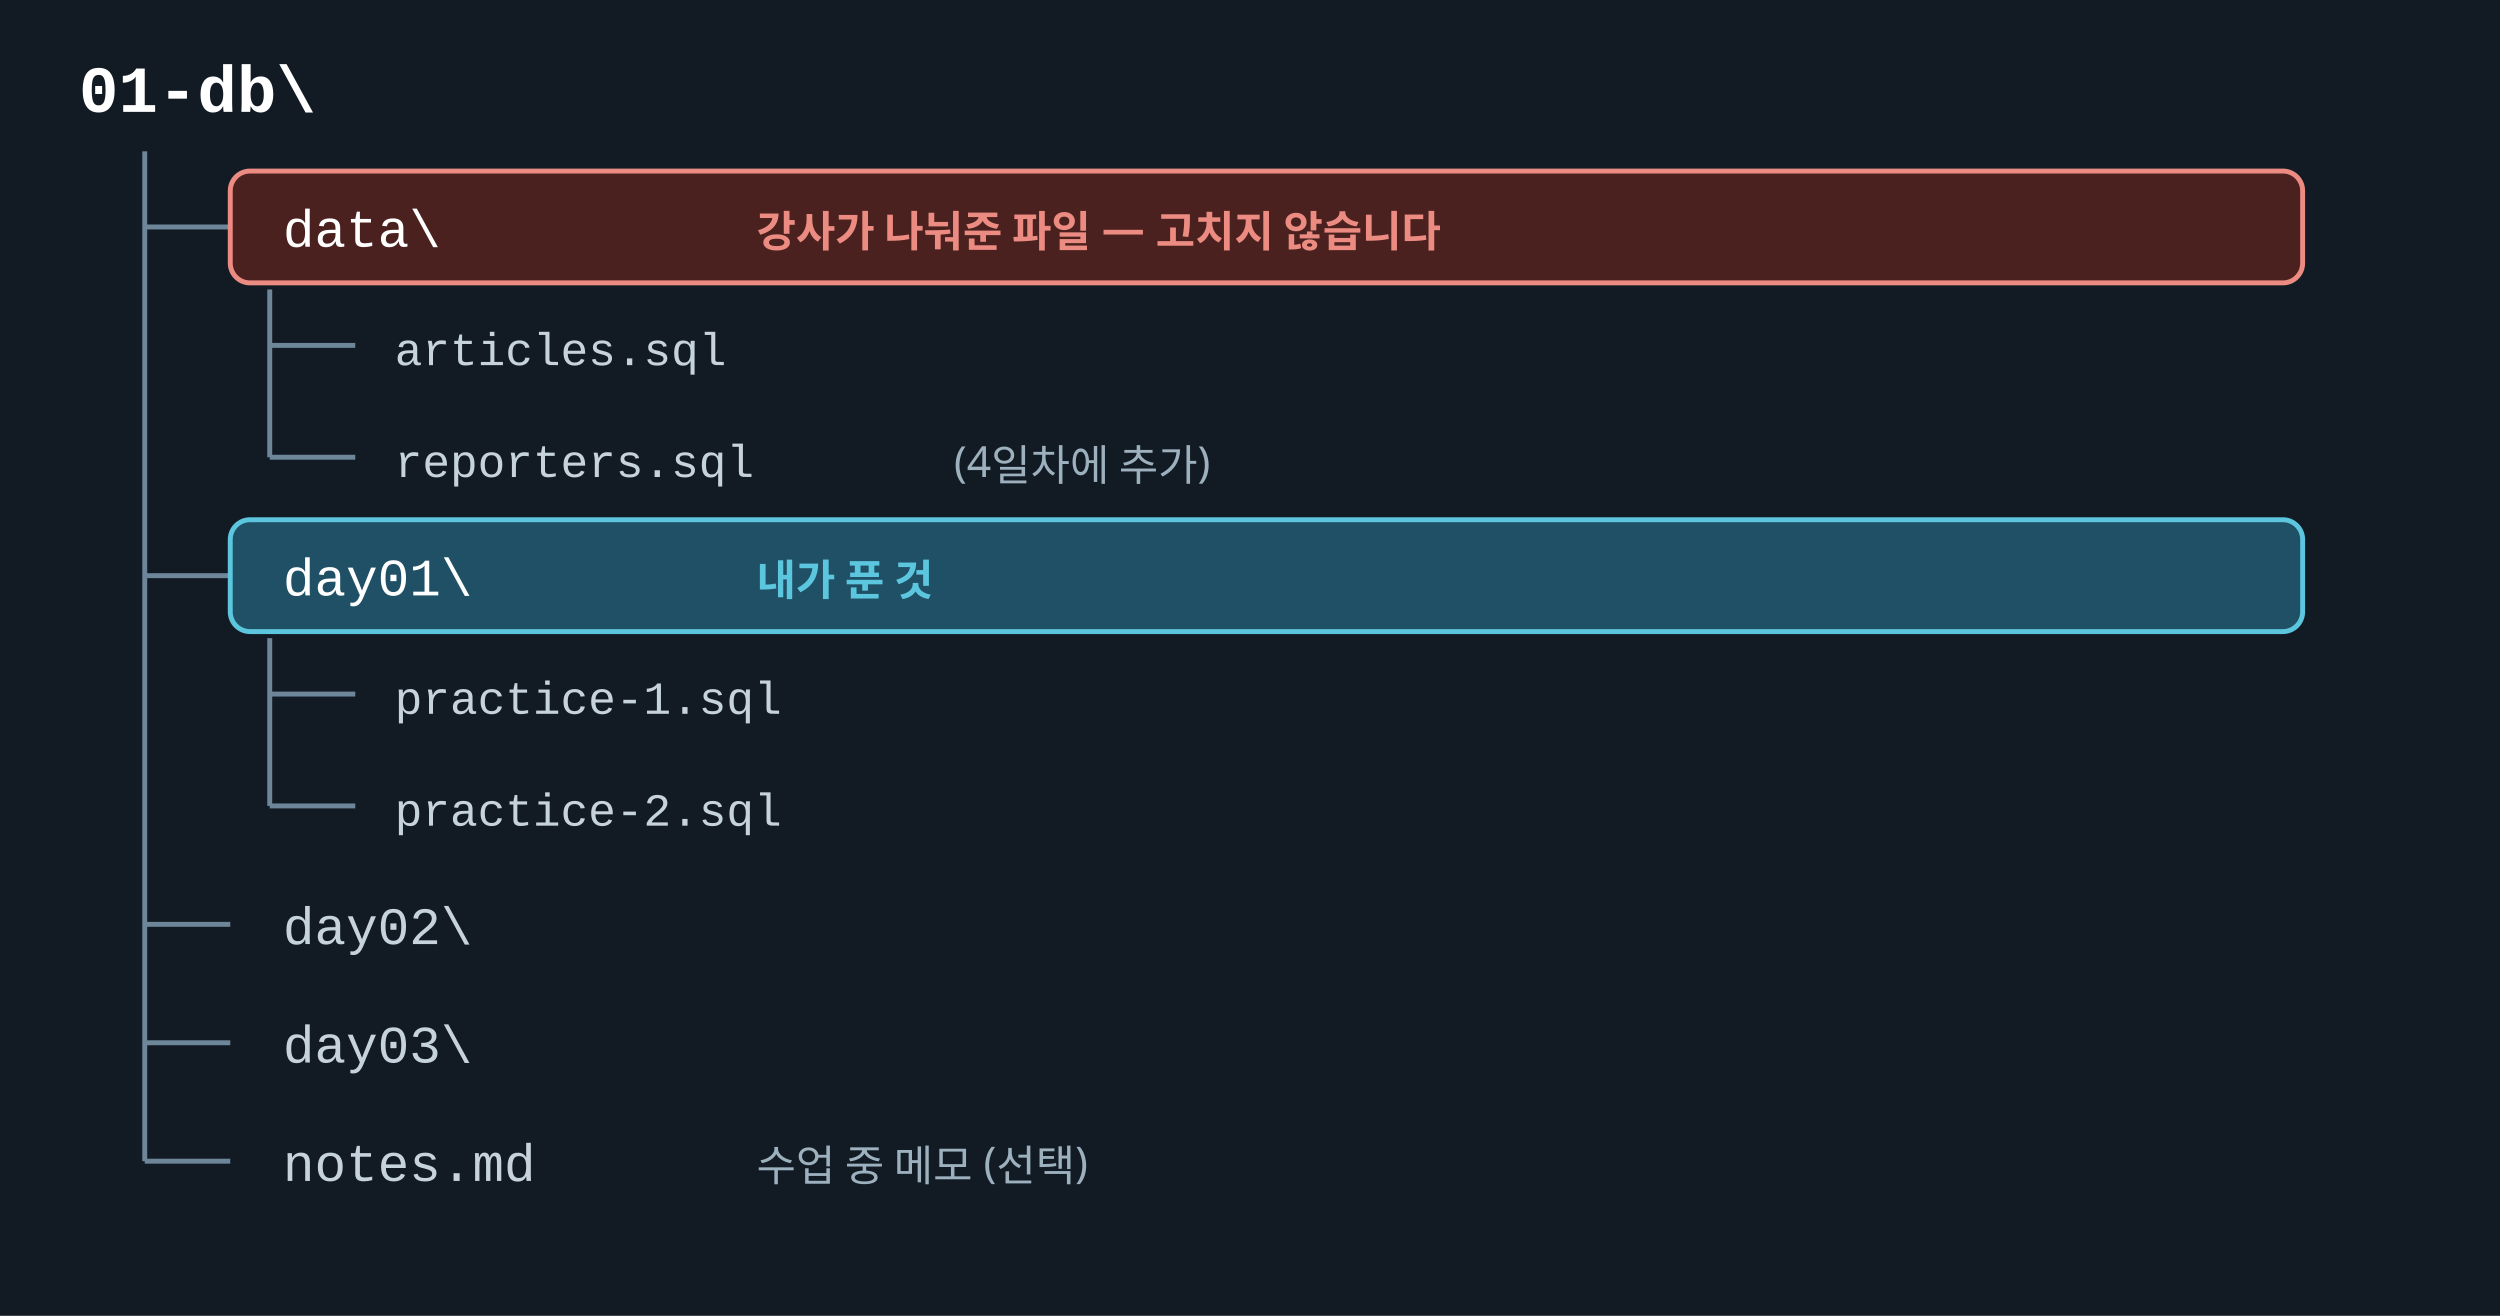
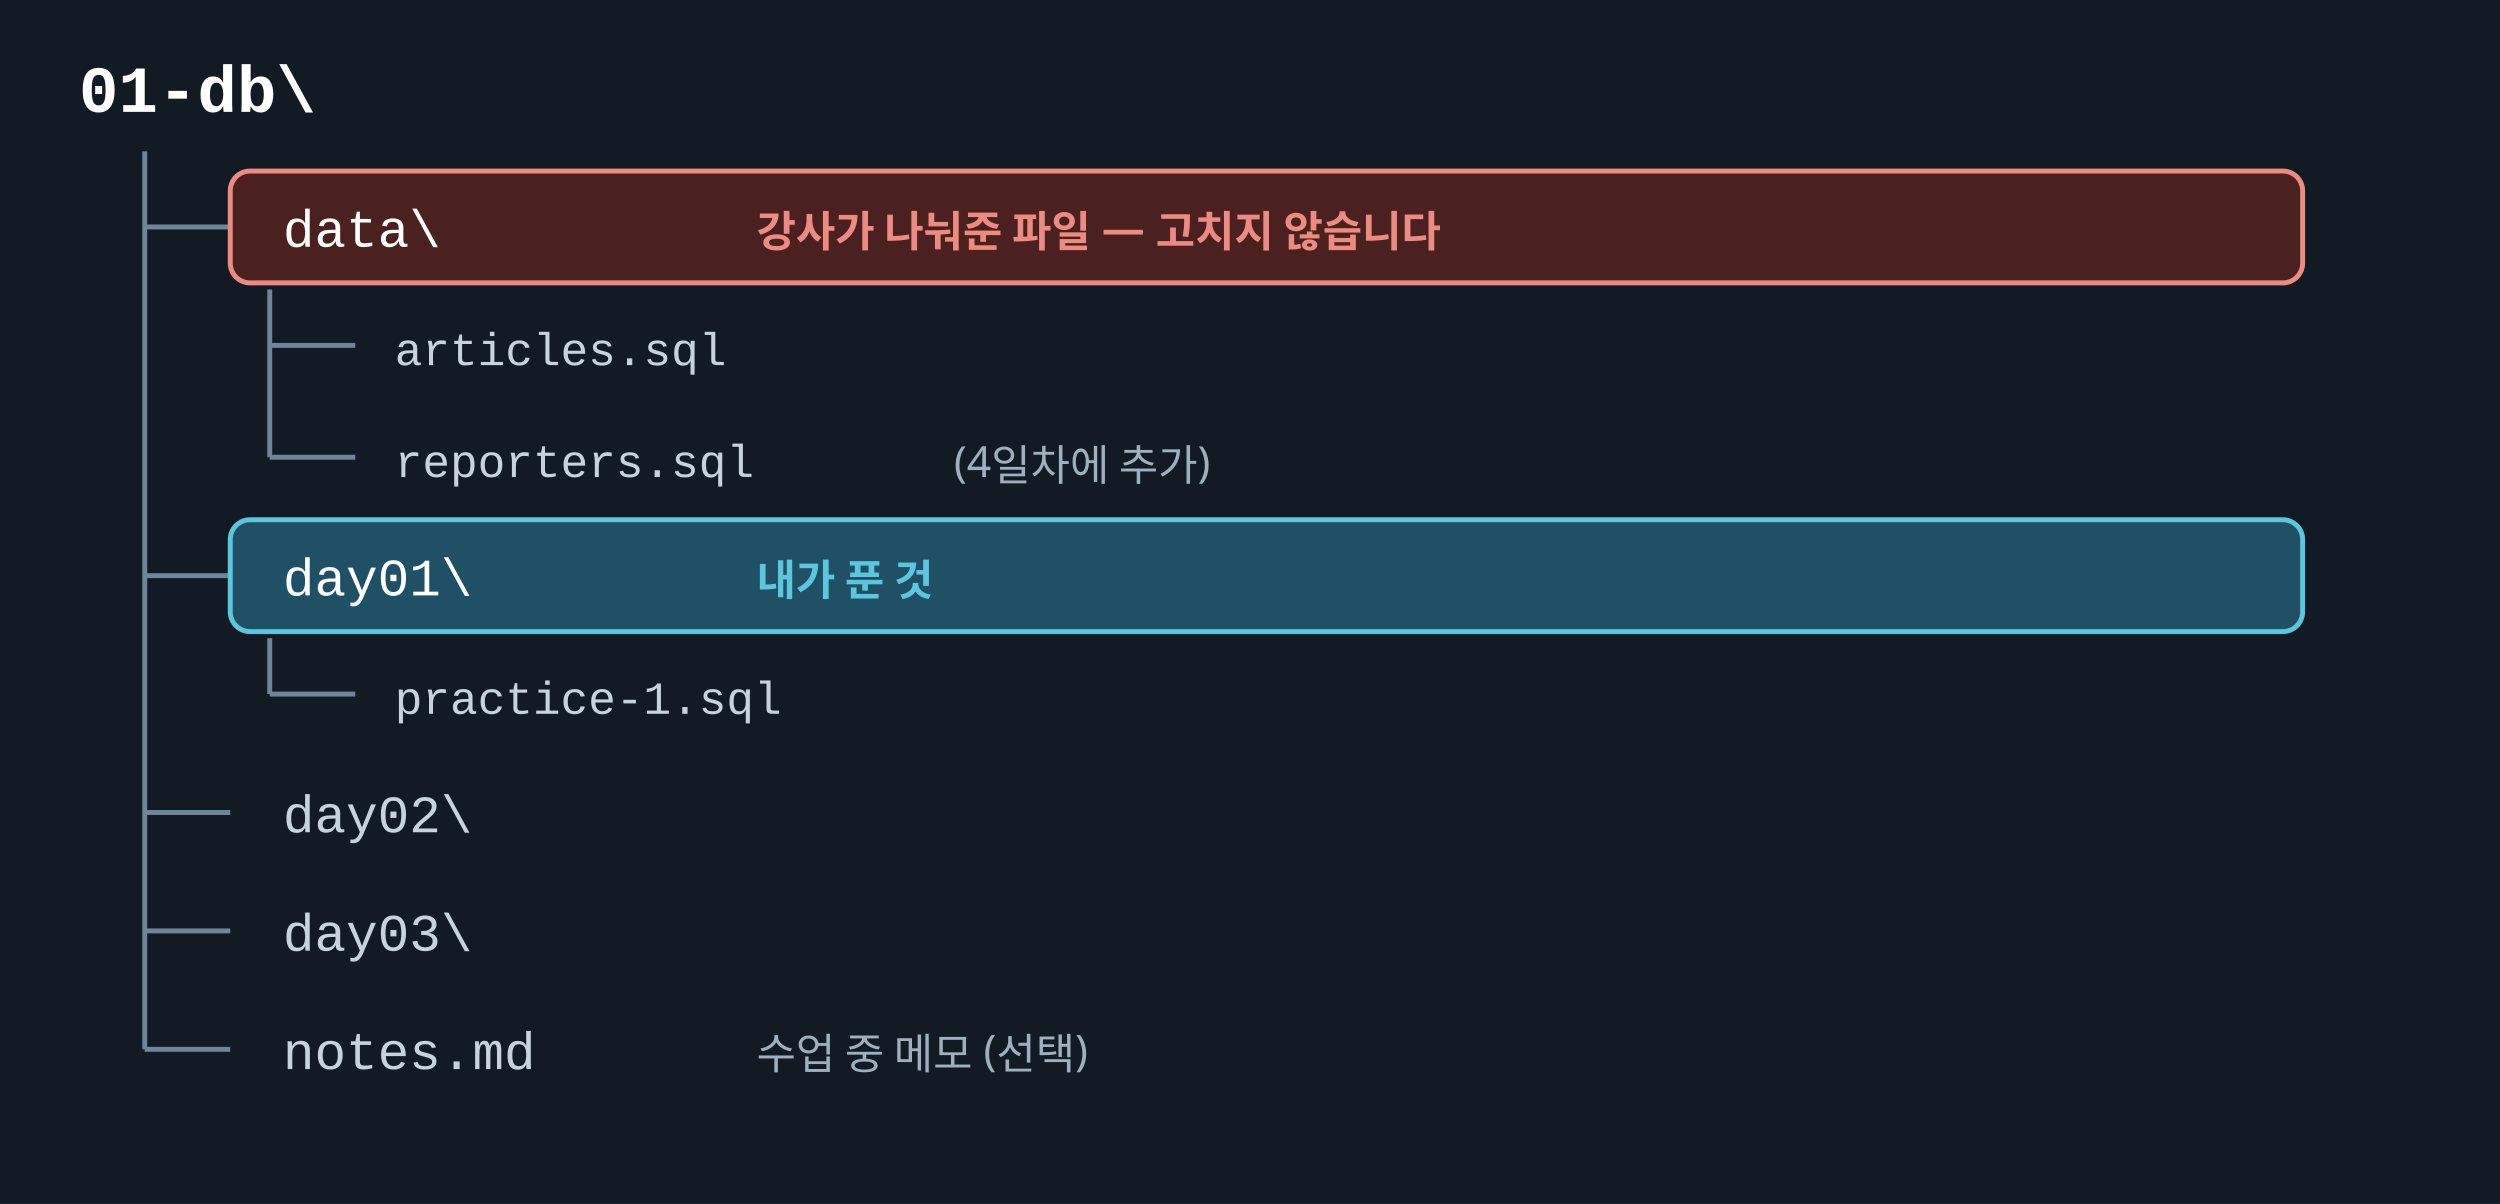
- <svg xmlns="http://www.w3.org/2000/svg" viewBox="0 0 760 400" width="760" height="400" role="img" aria-label="01-db 폴더 아래 data(강사가 나눠준 파일, 고치지 않음)와 day01·day02·day03(내가 푼 것), notes.md가 나뉘어 있다">
-   <rect x="0" y="0" width="760" height="400" fill="#121B23" />
+ <svg xmlns="http://www.w3.org/2000/svg" viewBox="0 0 760 366" width="760" height="366" role="img" aria-label="01-db 폴더 아래 data(강사가 나눠준 파일, 고치지 않음)와 day01·day02·day03(내가 푼 것), notes.md가 나뉘어 있다">
+   <rect x="0" y="0" width="760" height="366" fill="#121B23" />
  <text x="24" y="34" style="font-family:Consolas,'D2Coding','Courier New',monospace;font-size:20px;font-weight:700;fill:#FFFFFF">01-db\</text>
-   <path d="M 44 46 L 44 353" fill="none" stroke="#6D869A" stroke-width="1.5" />
+   <path d="M 44 46 L 44 319" fill="none" stroke="#6D869A" stroke-width="1.5" />
  <path d="M 44 69 L 70 69" fill="none" stroke="#6D869A" stroke-width="1.5" />
  <rect x="70" y="52" width="630" height="34" rx="6" fill="#4A211E" stroke="#EC8B81" stroke-width="1.5" />
  <text x="86" y="75" style="font-family:Consolas,'D2Coding','Courier New',monospace;font-size:16px;fill:#FFFFFF">data\</text>
  <text x="230" y="75" style="font-family:'Malgun Gothic','Segoe UI',sans-serif;font-size:13px;font-weight:700;fill:#EC8B81">강사가 나눠준 파일 — 고치지 않습니다</text>
  <path d="M 82 88 L 82 139" fill="none" stroke="#6D869A" stroke-width="1.5" />
  <path d="M 82 105 L 108 105" fill="none" stroke="#6D869A" stroke-width="1.5" />
  <text x="120" y="111" style="font-family:Consolas,'D2Coding','Courier New',monospace;font-size:14px;fill:#C6D3DD">articles.sql</text>
  <path d="M 82 139 L 108 139" fill="none" stroke="#6D869A" stroke-width="1.5" />
  <text x="120" y="145" style="font-family:Consolas,'D2Coding','Courier New',monospace;font-size:14px;fill:#C6D3DD">reporters.sql</text>
  <text x="290" y="145" style="font-family:'Malgun Gothic','Segoe UI',sans-serif;font-size:13px;fill:#9DB0BE">(4일차에 추가)</text>
  <path d="M 44 175 L 70 175" fill="none" stroke="#6D869A" stroke-width="1.5" />
  <rect x="70" y="158" width="630" height="34" rx="6" fill="#1F5065" stroke="#5CC6DE" stroke-width="1.5" />
  <text x="86" y="181" style="font-family:Consolas,'D2Coding','Courier New',monospace;font-size:16px;fill:#FFFFFF">day01\</text>
  <text x="230" y="181" style="font-family:'Malgun Gothic','Segoe UI',sans-serif;font-size:13px;font-weight:700;fill:#5CC6DE">내가 푼 것</text>
-   <path d="M 82 194 L 82 245" fill="none" stroke="#6D869A" stroke-width="1.5" />
+   <path d="M 82 194 L 82 211" fill="none" stroke="#6D869A" stroke-width="1.5" />
  <path d="M 82 211 L 108 211" fill="none" stroke="#6D869A" stroke-width="1.5" />
  <text x="120" y="217" style="font-family:Consolas,'D2Coding','Courier New',monospace;font-size:14px;fill:#C6D3DD">practice-1.sql</text>
-   <path d="M 82 245 L 108 245" fill="none" stroke="#6D869A" stroke-width="1.5" />
-   <text x="120" y="251" style="font-family:Consolas,'D2Coding','Courier New',monospace;font-size:14px;fill:#C6D3DD">practice-2.sql</text>
-   <path d="M 44 281 L 70 281" fill="none" stroke="#6D869A" stroke-width="1.5" />
-   <text x="86" y="287" style="font-family:Consolas,'D2Coding','Courier New',monospace;font-size:16px;fill:#C6D3DD">day02\</text>
-   <path d="M 44 317 L 70 317" fill="none" stroke="#6D869A" stroke-width="1.5" />
-   <text x="86" y="323" style="font-family:Consolas,'D2Coding','Courier New',monospace;font-size:16px;fill:#C6D3DD">day03\</text>
-   <path d="M 44 353 L 70 353" fill="none" stroke="#6D869A" stroke-width="1.5" />
-   <text x="86" y="359" style="font-family:Consolas,'D2Coding','Courier New',monospace;font-size:16px;fill:#C6D3DD">notes.md</text>
-   <text x="230" y="359" style="font-family:'Malgun Gothic','Segoe UI',sans-serif;font-size:13px;fill:#9DB0BE">수업 중 메모 (선택)</text>
+   <path d="M 44 247 L 70 247" fill="none" stroke="#6D869A" stroke-width="1.5" />
+   <text x="86" y="253" style="font-family:Consolas,'D2Coding','Courier New',monospace;font-size:16px;fill:#C6D3DD">day02\</text>
+   <path d="M 44 283 L 70 283" fill="none" stroke="#6D869A" stroke-width="1.5" />
+   <text x="86" y="289" style="font-family:Consolas,'D2Coding','Courier New',monospace;font-size:16px;fill:#C6D3DD">day03\</text>
+   <path d="M 44 319 L 70 319" fill="none" stroke="#6D869A" stroke-width="1.5" />
+   <text x="86" y="325" style="font-family:Consolas,'D2Coding','Courier New',monospace;font-size:16px;fill:#C6D3DD">notes.md</text>
+   <text x="230" y="325" style="font-family:'Malgun Gothic','Segoe UI',sans-serif;font-size:13px;fill:#9DB0BE">수업 중 메모 (선택)</text>
</svg>
